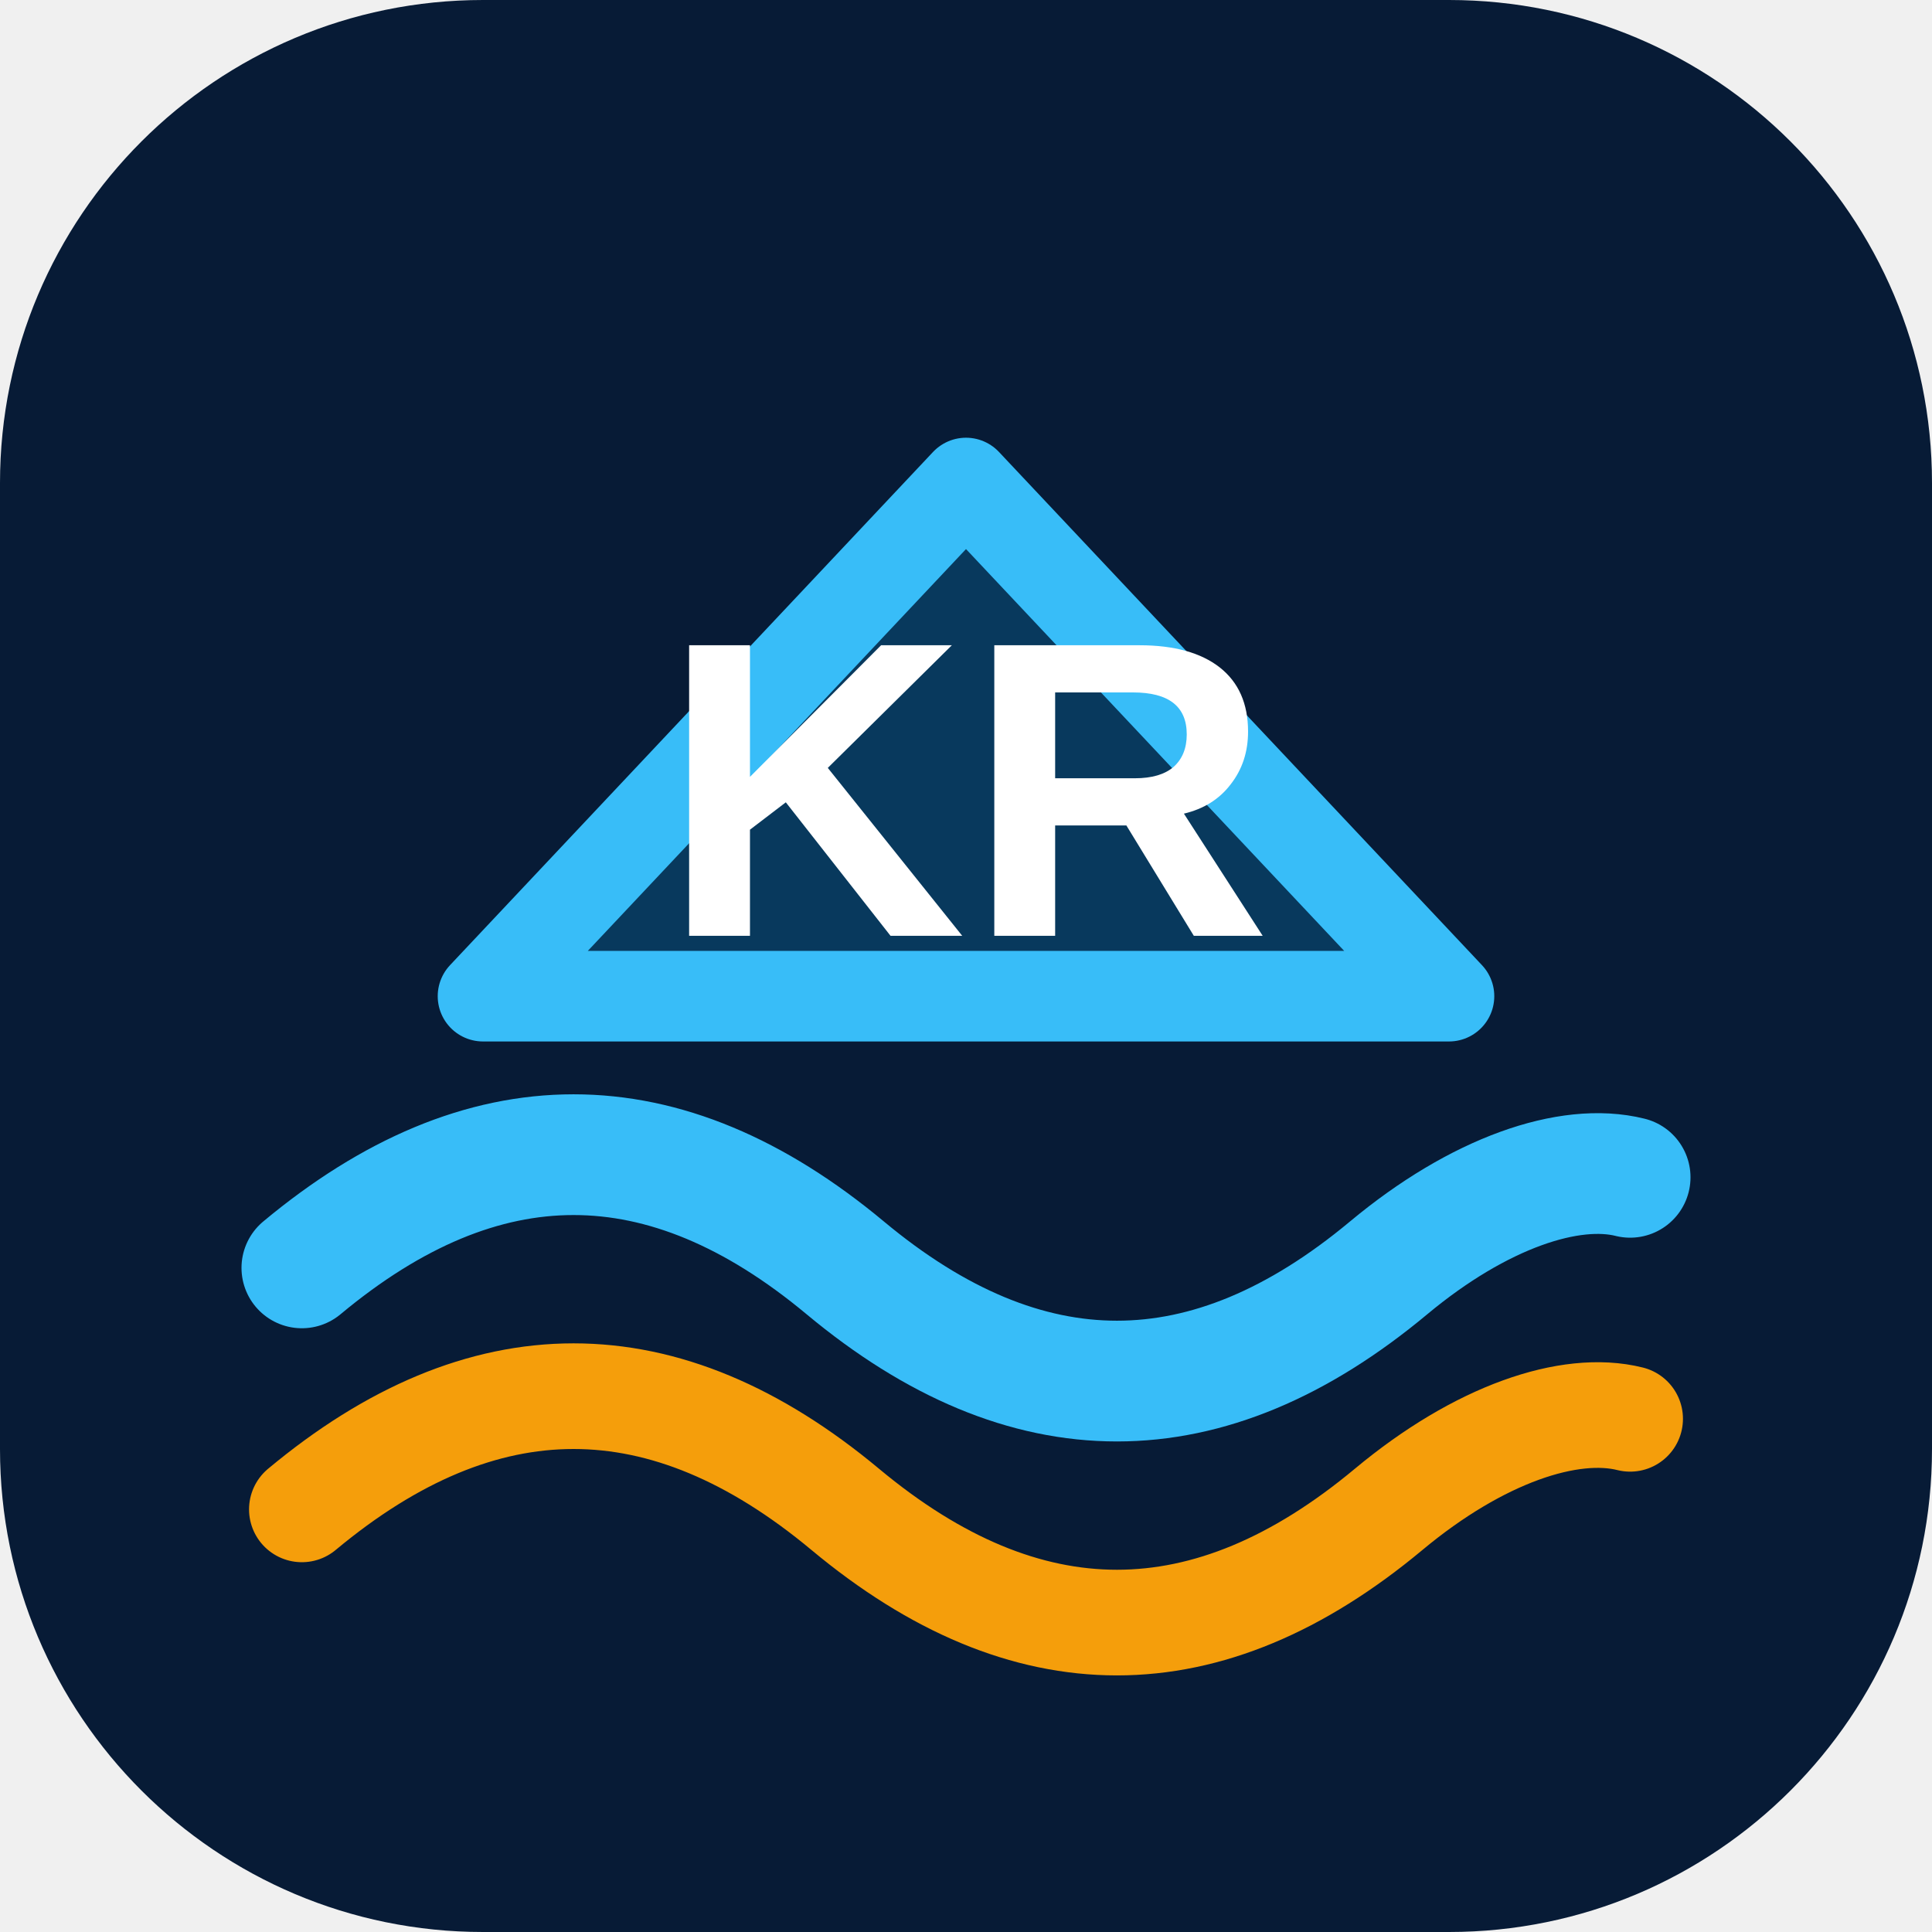
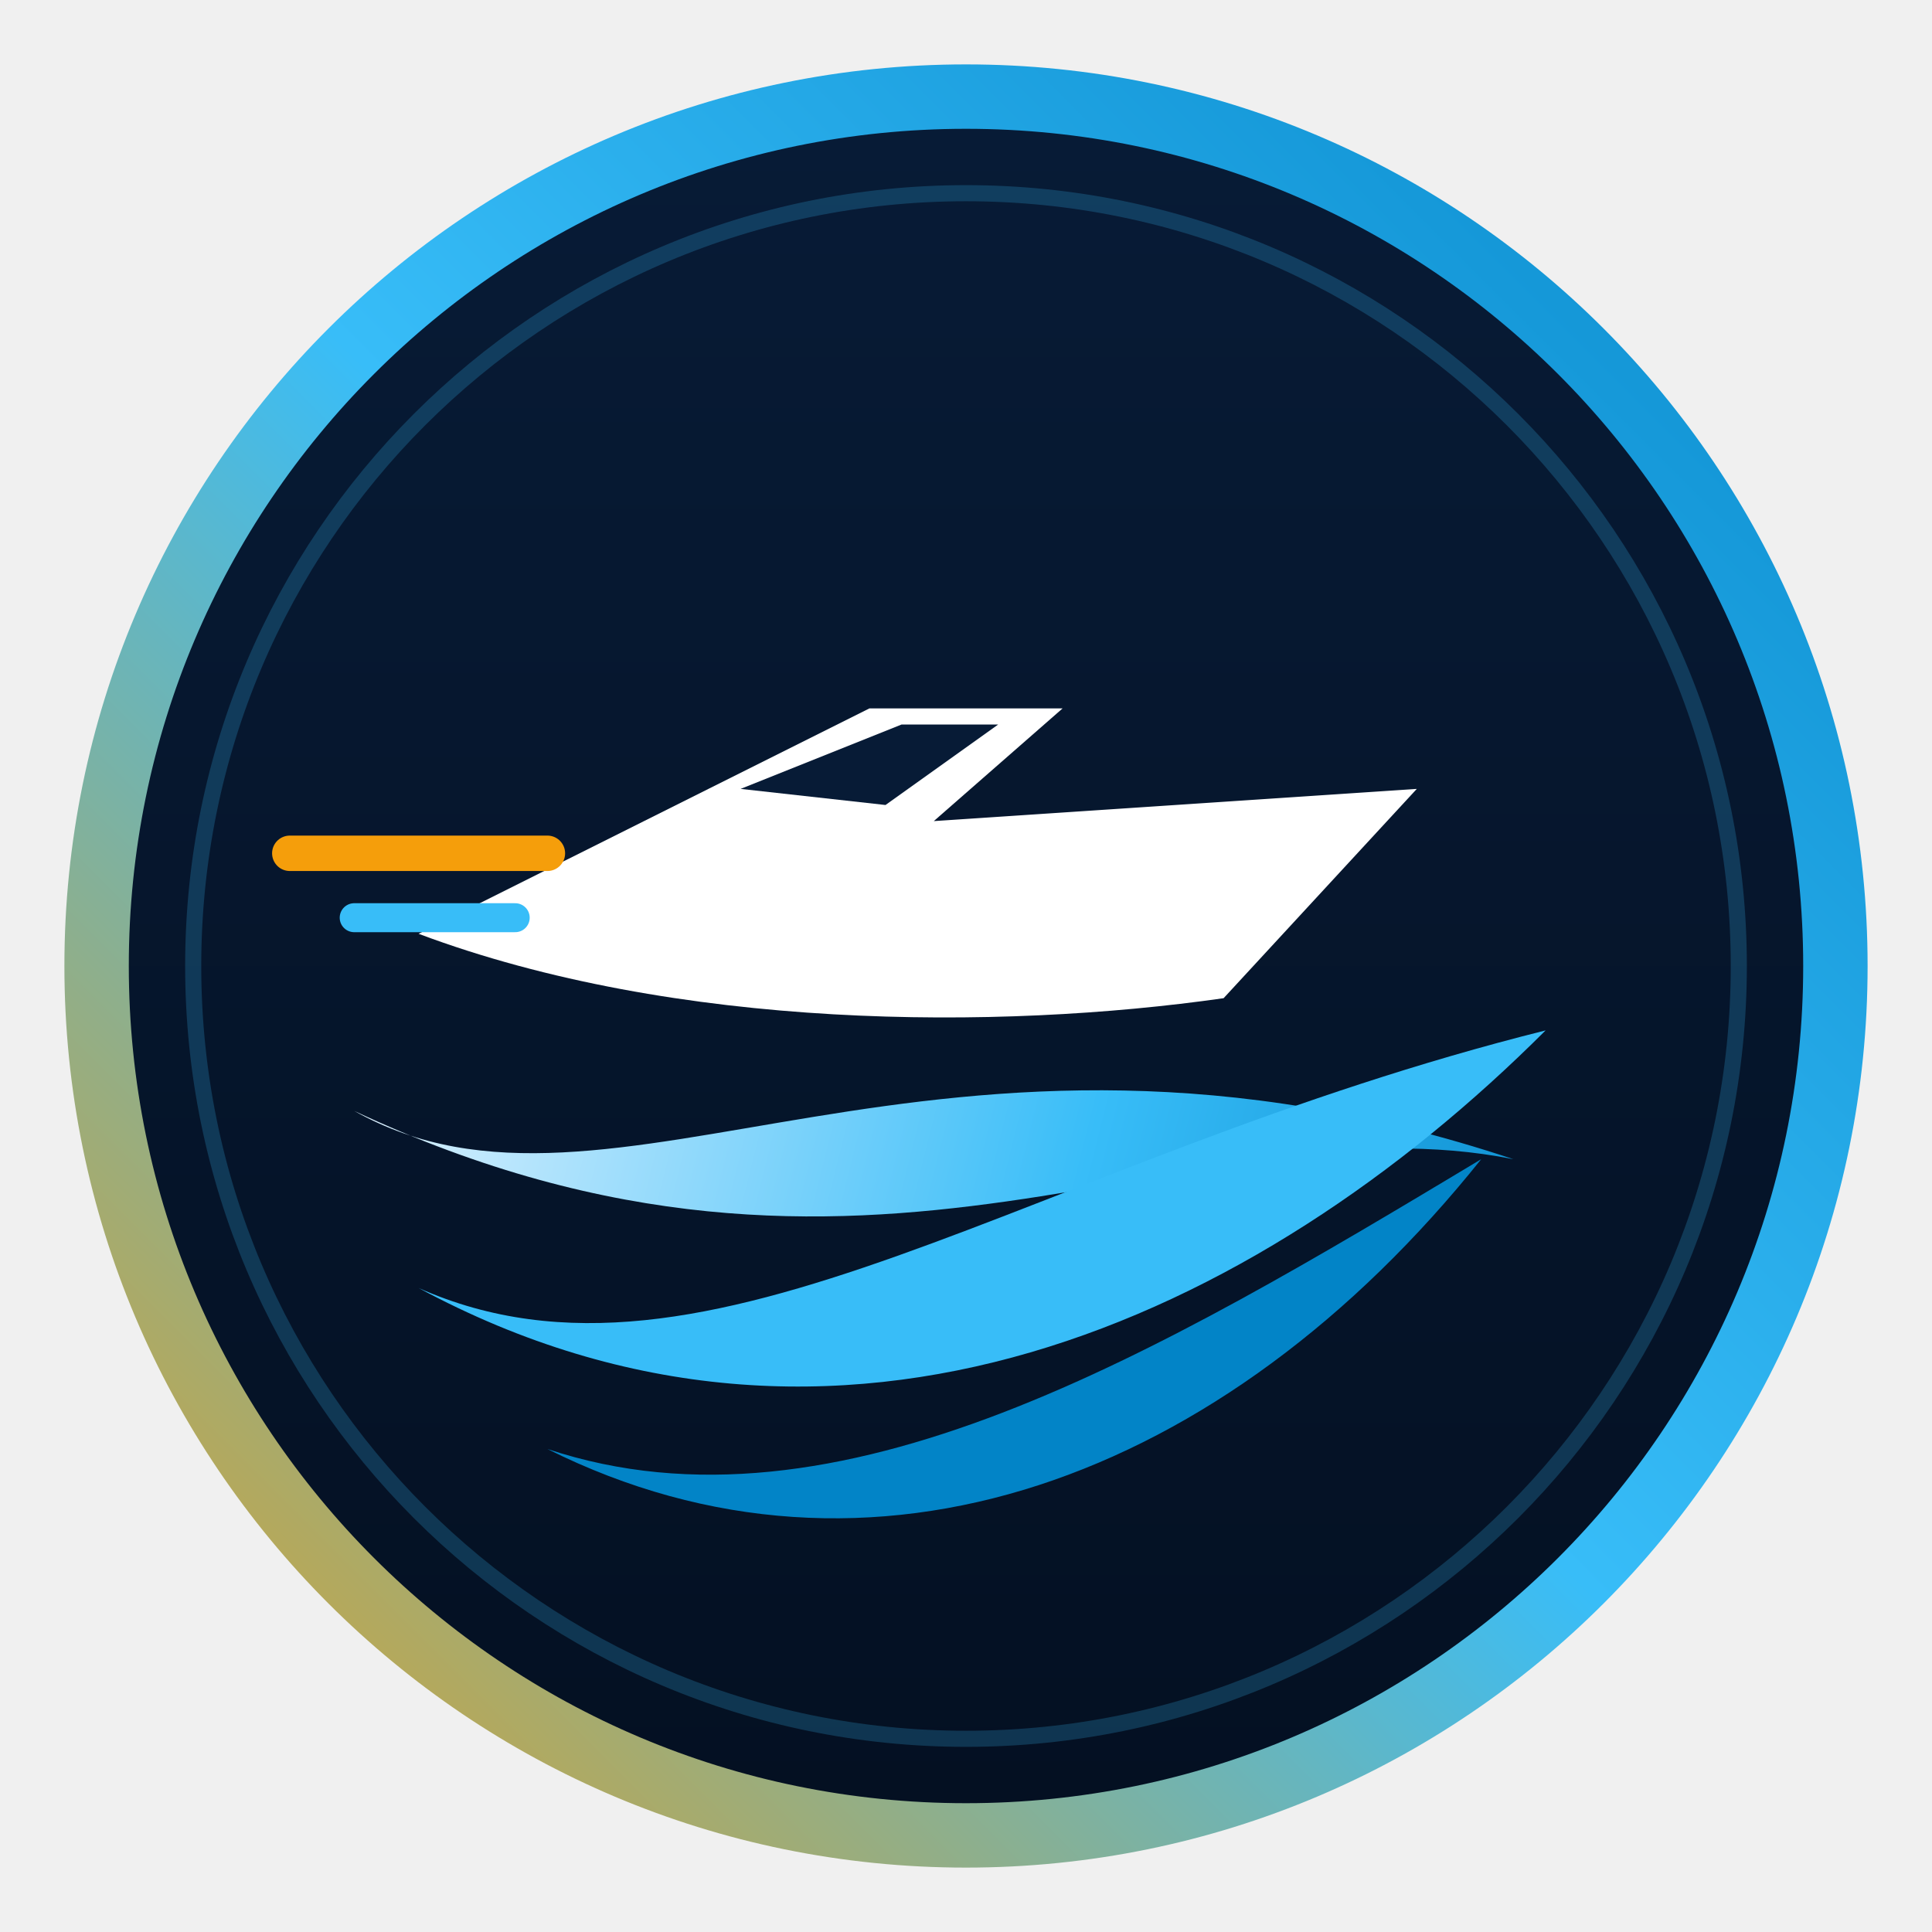
- <svg xmlns="http://www.w3.org/2000/svg" viewBox="0 0 64 64" fill="none">
-   <rect width="64" height="64" rx="16" fill="#071B36" />
-   <path d="M10 42C16 37 22 37 28 42C34 47 40 47 46 42C49 39.5 52 38.5 54 39" stroke="#38BDF8" stroke-width="4" stroke-linecap="round" />
-   <path d="M10 50C16 45 22 45 28 50C34 55 40 55 46 50C49 47.5 52 46.5 54 47" stroke="#F59E0B" stroke-width="3.5" stroke-linecap="round" />
-   <path d="M16 33L32 16L48 33H16Z" fill="#0EA5E9" fill-opacity="0.22" stroke="#38BDF8" stroke-width="3" stroke-linejoin="round" />
-   <text x="32" y="31" text-anchor="middle" fill="#FFFFFF" font-family="Arial, sans-serif" font-weight="800" font-size="14">KR</text>
+ <svg xmlns="http://www.w3.org/2000/svg" viewBox="0 0 120 120" fill="none">
+   <defs>
+     <linearGradient id="ringGrad" x1="0" y1="120" x2="120" y2="0" gradientUnits="userSpaceOnUse">
+       <stop offset="0%" stop-color="#F59E0B" />
+       <stop offset="50%" stop-color="#38BDF8" />
+       <stop offset="100%" stop-color="#0284C7" />
+     </linearGradient>
+     <linearGradient id="bgGrad" x1="60" y1="8" x2="60" y2="112" gradientUnits="userSpaceOnUse">
+       <stop offset="0%" stop-color="#071B36" />
+       <stop offset="100%" stop-color="#041022" />
+     </linearGradient>
+     <linearGradient id="waveGrad" x1="20" y1="75" x2="100" y2="95" gradientUnits="userSpaceOnUse">
+       <stop offset="0%" stop-color="#E0F2FE" />
+       <stop offset="55%" stop-color="#38BDF8" />
+       <stop offset="100%" stop-color="#0284C7" />
+     </linearGradient>
+   </defs>
+   <circle cx="60" cy="60" r="54" fill="url(#bgGrad)" stroke="url(#ringGrad)" stroke-width="4" />
+   <circle cx="60" cy="60" r="48" stroke="#38BDF8" stroke-opacity="0.22" stroke-width="1" />
+   <path d="M26 58 L54 44 L66 44 L58 51 L88 49 L76 62 C62 64 42 64 26 58 Z" fill="#FFFFFF" />
+   <path d="M46 49 L56 45 L62 45 L55 50 Z" fill="#071B36" />
+   <path d="M18 53 H34" stroke="#F59E0B" stroke-width="2.2" stroke-linecap="round" />
+   <path d="M22 57 H32" stroke="#38BDF8" stroke-width="1.8" stroke-linecap="round" />
+   <path d="M22 69 C38 78 58 60 94 72 C74 68 54 84 22 69 Z" fill="url(#waveGrad)" />
+   <path d="M26 80 C44 88 64 72 96 64 C78 82 52 94 26 80 Z" fill="#38BDF8" />
+   <path d="M34 90 C52 96 72 84 92 72 C76 92 54 100 34 90 Z" fill="#0284C7" />
</svg>
